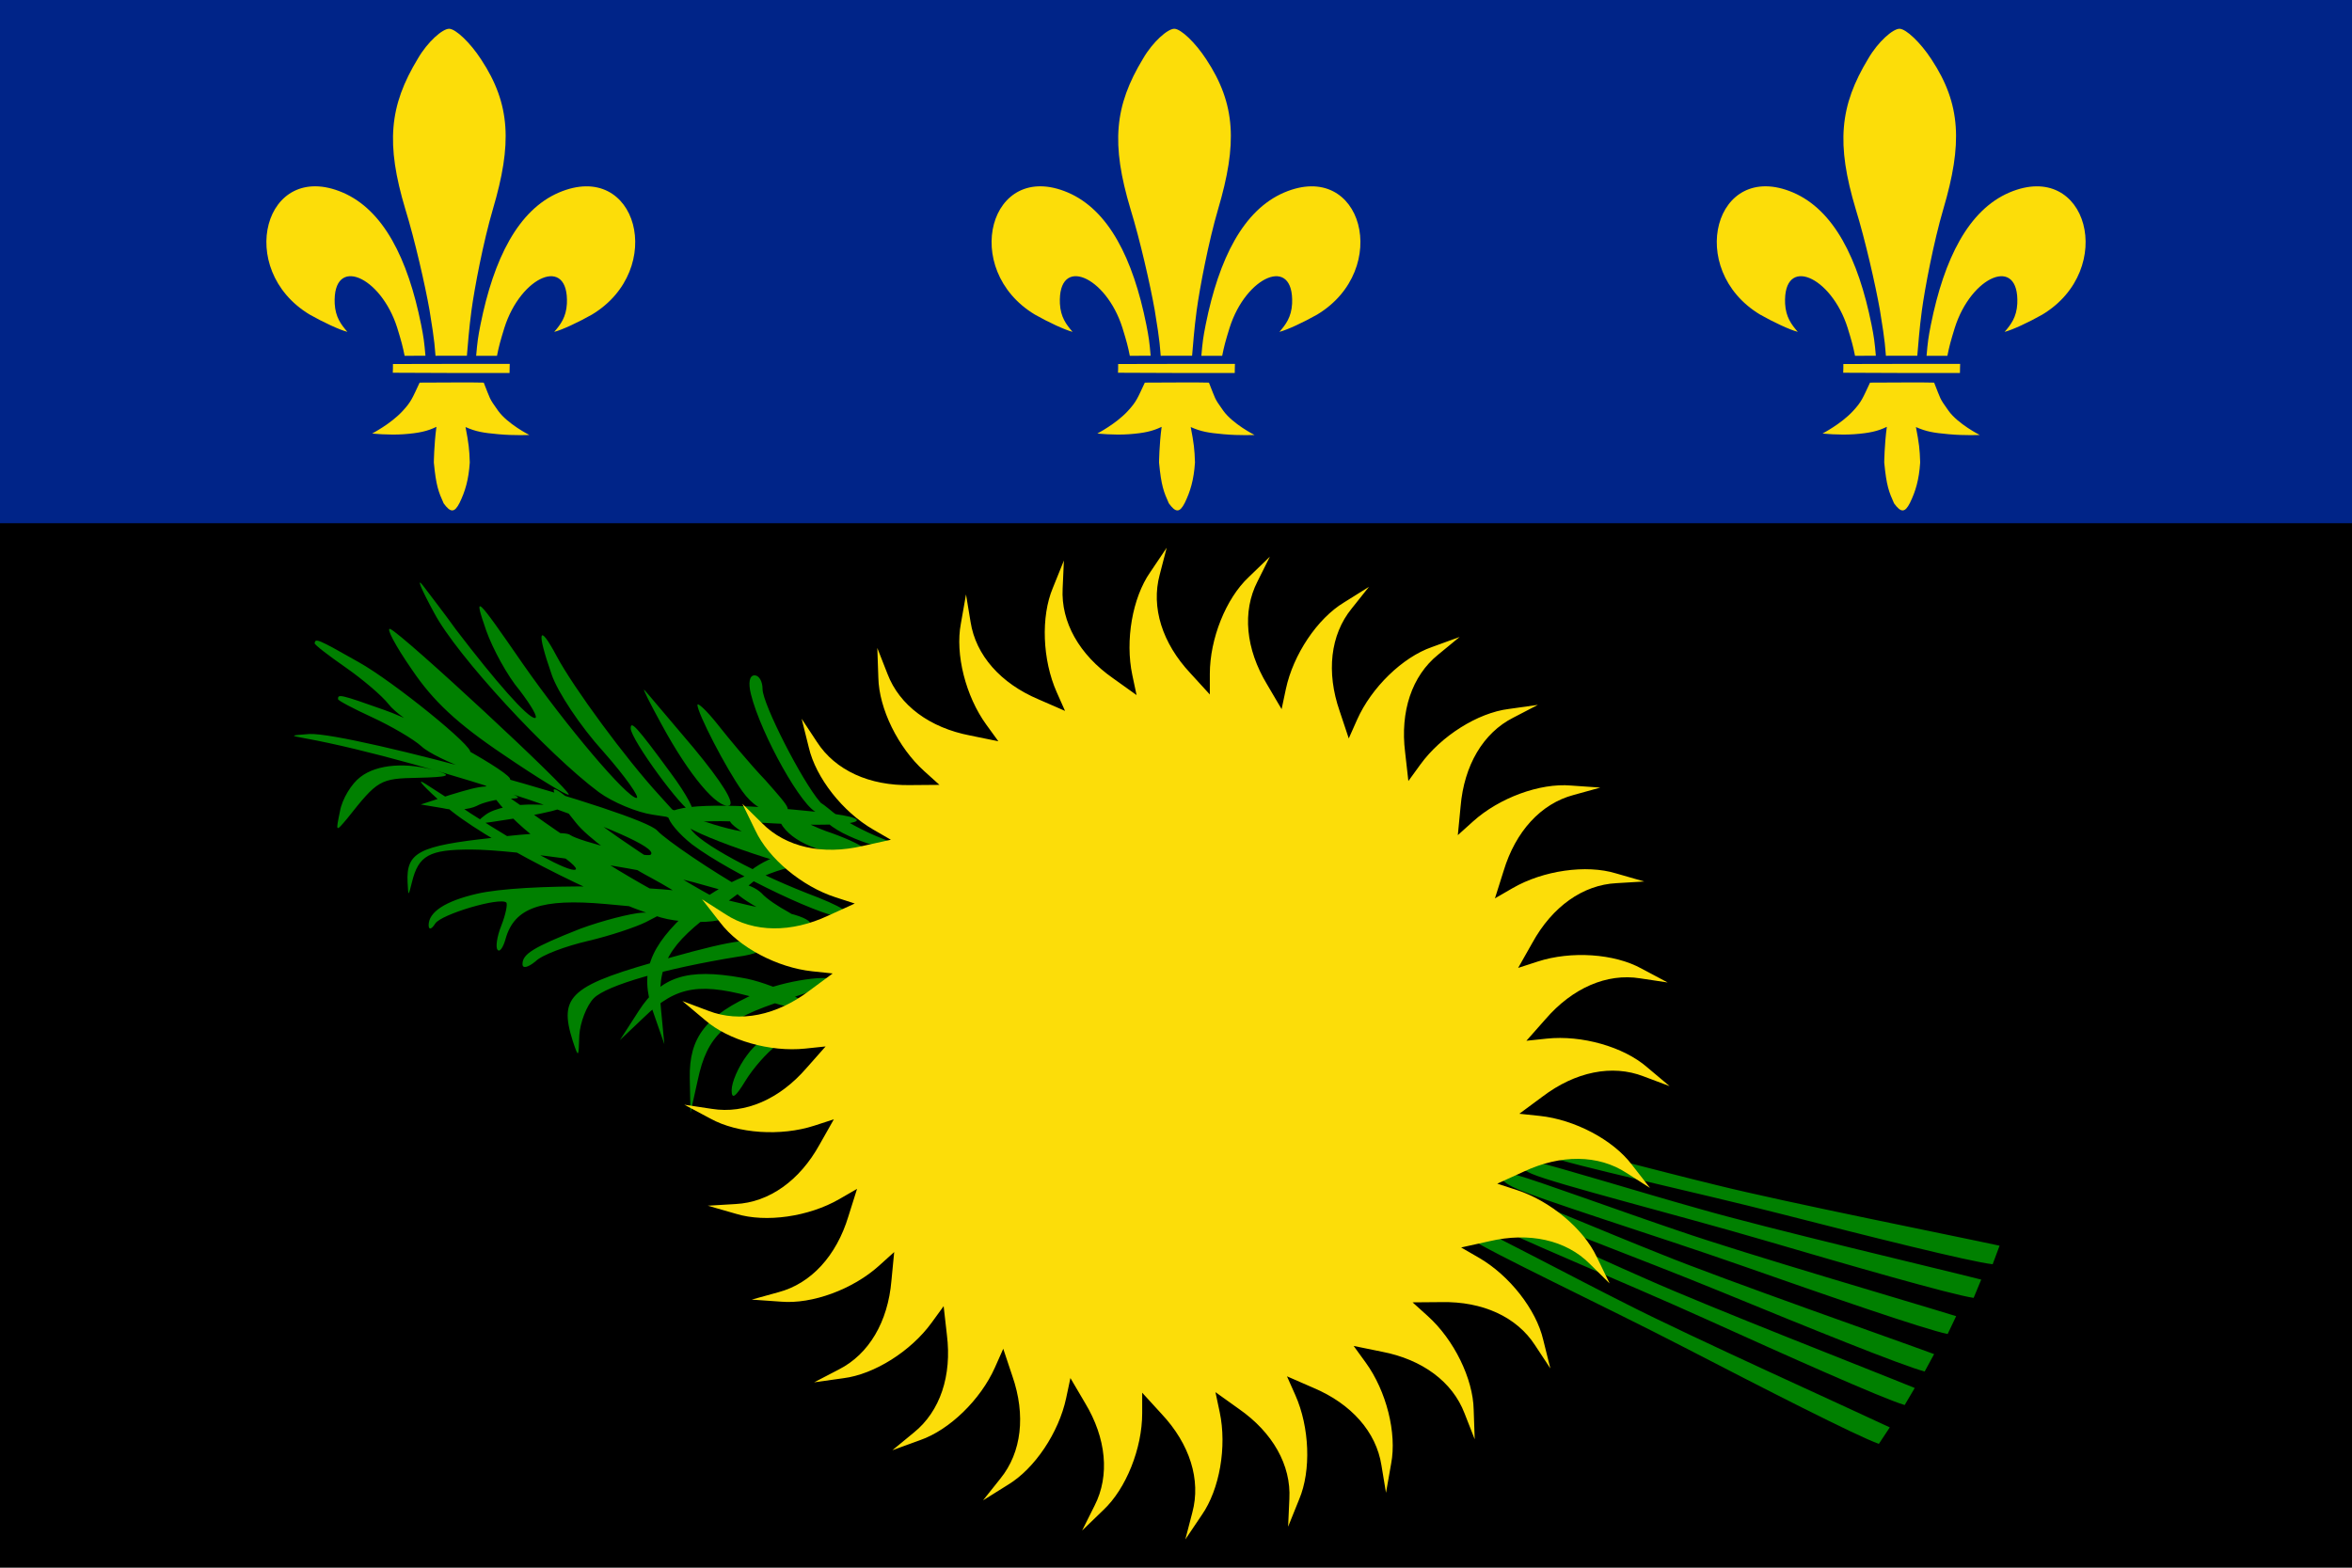
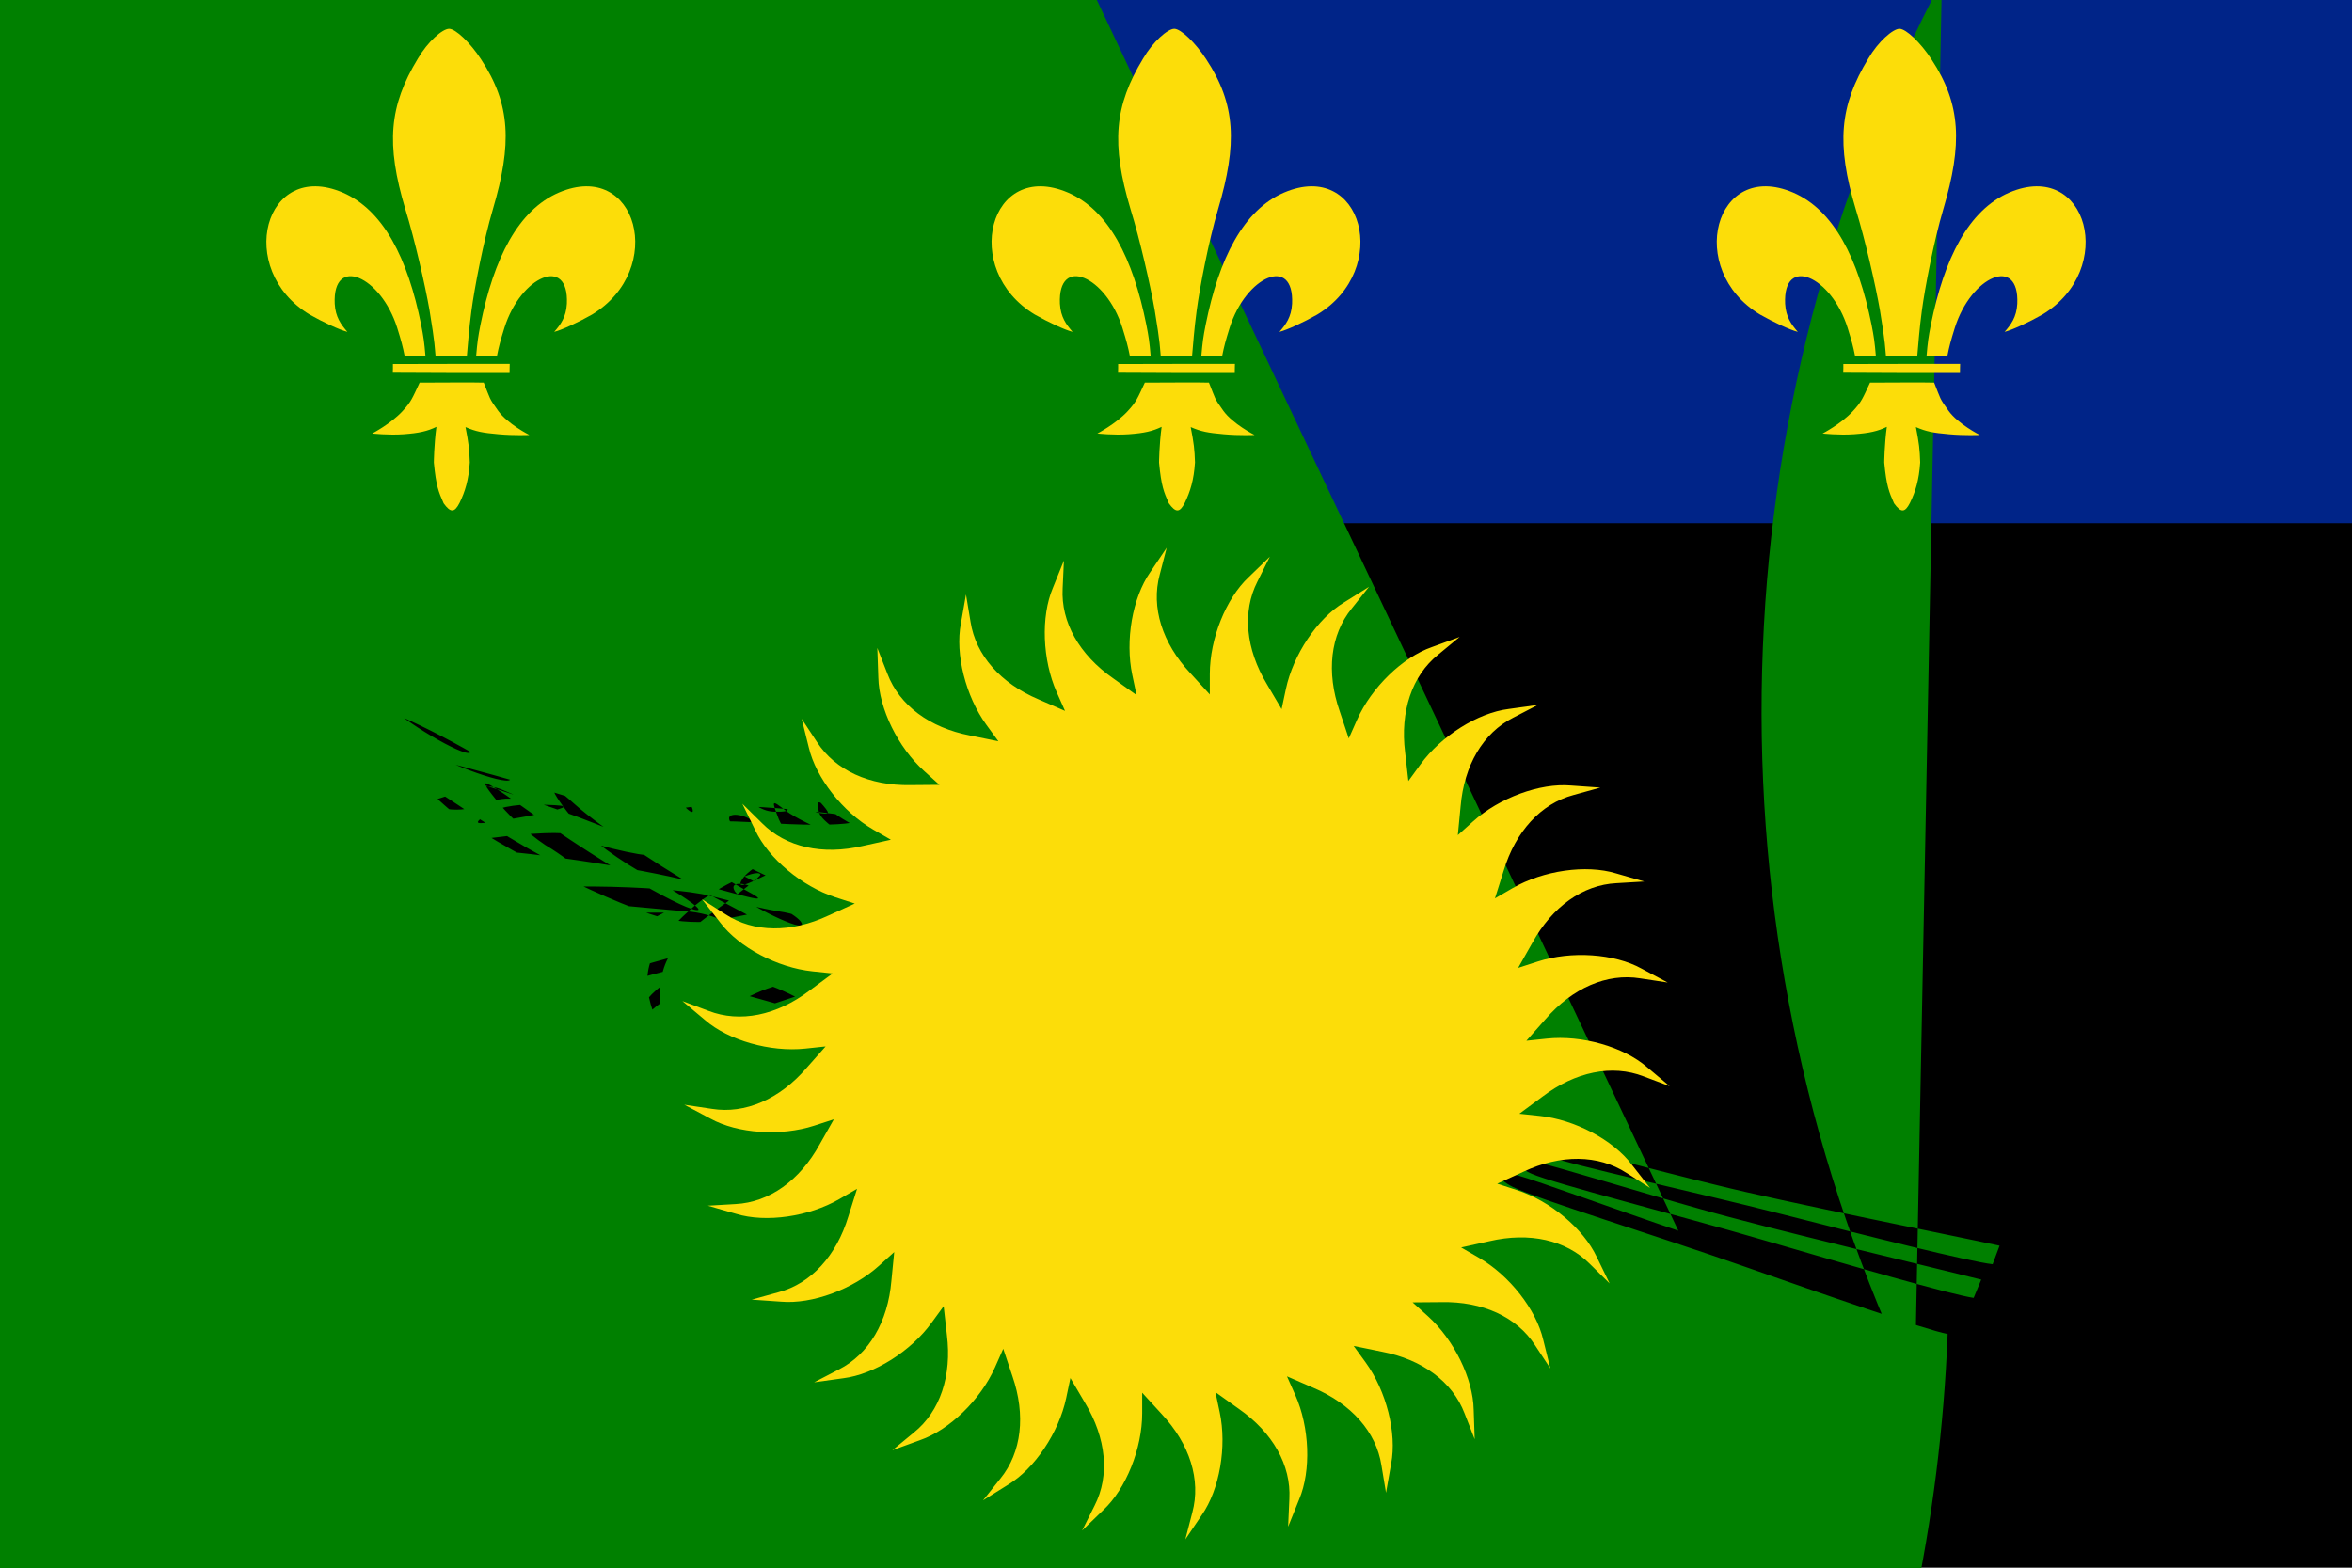
- <svg xmlns="http://www.w3.org/2000/svg" xmlns:xlink="http://www.w3.org/1999/xlink" width="450" height="300" viewBox="0 0 600 400">
-   <path d="M0 0h600v400H0z" />
-   <path fill="#002488" d="M0 0h600v133.5H0z" />
-   <g fill="green">
-     <path d="M166.714 205.254c.266-.258 4.433 1.126 9.376 3.049 4.943 1.922 11.329 3.738 14.076 3.917 4.842.216 21.987 8.383 21.821 10.347-.032 1.835-25.955-6.092-35.042-10.709-10.907-5.436-11.164-5.702-10.231-6.604z" />
-     <path d="M198.676 209.028c2.087 5.101 9.49 8.588 19.426 9.447 6.724.477 3.64-2.422-5.757-5.847-4.414-1.411-9.555-4.074-11.738-5.658-3.844-2.979-3.844-2.979-1.931 2.058zm-93.589-38.168c5.37 7.972 11.481 13.72 23.333 21.693 8.704 5.933 16.296 10.568 16.666 10.197.741-.927-42.592-41.16-45.555-42.273-1.11-.371 1.297 4.264 5.556 10.383zm111.489 42.45c4.021 1.877 9.154 3.356 11.743 3.443 3.06.103 2.248-.65-3.463-2.874-4.47-1.747-9.816-4.684-12.189-6.505-4.254-3.481-4.254-3.481-3.808-.419.254 1.751 3.461 4.471 7.717 6.355zm-25.01-36.173c2.593 10.383 13.333 29.48 17.037 30.221 3.333.556 3.333.371.556-2.781-4.63-5.377-14.629-25.03-14.629-28.738 0-2.039-.926-3.523-2.037-3.523-1.297 0-1.668 1.854-.927 4.821zM80.259 164.118c-.064.365 3.412 3.05 7.767 6.078 4.356 3.028 9.43 7.313 11.115 9.493 2.886 3.898 19.236 13.562 20.77 12.327 1.502-1.053-19.558-18.138-28.463-23.098-10.599-6.014-10.964-6.078-11.189-4.8zm5.966 14.264c0 .371 3.889 2.41 8.704 4.635s10.555 5.562 12.592 7.416c3.518 3.337 21.296 10.012 22.592 8.529 1.296-1.298-22.407-14.462-32.036-17.799-11.482-4.079-11.852-4.079-11.852-2.781zm82.59 6.542c7.037 12.978 14.259 21.507 17.222 20.58 1.481-.556-1.852-5.933-9.074-14.647-6.481-7.602-12.037-14.276-12.592-14.832-.555-.557 1.482 3.522 4.444 8.899zm9.101-5.059c0 2.039 7.222 16.13 11.481 22.063 2.407 3.337 5.185 5.191 8.333 5.191 4.63 0 4.63 0-2.407-7.972-4.074-4.264-9.444-10.754-12.222-14.276-2.778-3.523-5.185-5.748-5.185-5.006zm-17.026 5.986c0 2.781 13.537 21.322 15.634 21.322.953 0-1.335-4.45-5.338-9.827-8.961-12.236-10.296-13.534-10.296-11.495zm-12.788 51.092c-12.222 4.821-14.814 6.489-14.814 9.085 0 1.112 1.296.927 3.333-.742 1.667-1.669 7.778-3.894 13.333-5.191s12.222-3.523 14.814-4.821l4.63-2.41h-5.555c-2.963.185-10.186 2.039-15.741 4.079zm-34.704-31.496c9.131 8.313 39.671 24.018 55.145 28.639 4.193 1.234 10.996 1.517 14.84.708l7.167-1.428-7.073-3.736c-11.409-5.905-30.145-18.413-36.87-24.447-7.327-6.603-7.089-4.322.365 4.799 2.912 3.674 11.521 10.008 19.069 13.966 7.611 4.132 12.928 7.916 12.058 8.233-2.262.824-23.15-11.097-39.037-22.276-17.264-12.255-17.976-12.588-11.551-4.669 3.15 3.785 8.973 8.963 13.198 11.369 4.114 2.644 6.931 4.972 6.061 5.289-1.74.634-12.563-5.287-26.694-14.343-3.94-2.708-9.305-6.08-11.631-7.6-2.564-1.629-.269.888 4.953 5.496zm1.345-2.592l-7.407 2.41 5.555.927c2.963.742 6.852.371 8.704-.556 1.667-.927 5-1.669 7.407-1.854 4.074 0 4.074-.185.556-1.669-4.63-2.039-5.741-2.039-14.815.742zm9.127 5.032c-3.148 2.41-2.963 2.596 3.889 1.483 4.074-.556 10-1.669 12.963-2.41 4.815-1.298 4.444-1.483-3.889-1.669-5.556-.185-10.741.927-12.963 2.596zm-46.005-19.494c30.555 5.562 91.85 26.142 88.146 29.665-.926.927-18.148-3.337-20.555-5.006-.926-.927-10-.556-20 .742-18.703 2.039-21.851 3.708-21.481 11.31.185 3.708.185 3.708 1.111 0 1.667-6.86 4.444-8.343 15-8.343 11.481 0 42.962 4.635 56.851 8.343 18.518 5.191 19.074 5.191 12.963 1.854-7.963-4.45-20-12.608-22.222-15.018-4.074-4.635-77.961-25.03-88.702-24.659-5 .371-5.185.371-1.111 1.112zm14.048 9.88c-2.222 1.669-4.63 5.562-5.185 8.714-1.111 5.377-1.111 5.377 1.852 1.854 7.778-9.827 8.333-10.197 17.963-10.383 7.778-.185 8.889-.556 5.185-1.669-7.779-2.41-15.556-1.854-19.815 1.484zm94.389 11.441c1.481 2.596 15.926 9.827 17.037 8.714.556-.556-1.111-2.039-3.333-3.337-2.407-1.298-5.555-3.337-6.852-4.821-2.963-2.78-8.518-3.337-6.852-.556zm1.114 17.616c1.481 2.596 15.926 9.827 17.037 8.714.556-.556-1.111-2.039-3.333-3.337-2.407-1.298-5.555-3.337-6.852-4.821-2.963-2.781-8.518-3.338-6.852-.556zm9.97-8.526c-3.455 1.337-6.929 3.754-8.008 5.484-1.276 2.044-.196 2.064 4.26-.177 3.494-1.749 8.538-3.185 11.306-3.421 5.182-.256 5.182-.256 1.884-2.319-1.885-1.179-5.889-1.061-9.442.433zM176.06 232.11c-10.554 9.477-12.888 16.085-9.508 25.902l2.923 8.407-.814-8.508c-1.258-11.677 1.886-16.989 14.663-26.214 6.006-4.293 10.779-8.185 10.664-8.538-.628-1.94-12.561 3.891-17.928 8.951zm-65.338-75.792c5.741 10.939 29.073 36.154 42.036 45.795 3.518 2.596 9.815 5.191 13.703 5.748l7.222 1.112-5.37-5.933c-8.704-9.456-22.037-27.626-26.296-35.598-4.63-8.714-5.185-6.489-1.296 4.635 1.481 4.45 7.407 13.349 13.148 19.653 5.741 6.489 9.444 11.866 8.518 11.866-2.407 0-17.963-18.355-29.073-34.3-12.037-17.428-12.592-17.984-9.259-8.343 1.667 4.635 5.37 11.495 8.518 15.203 2.963 3.894 4.815 7.045 3.889 7.045-1.852 0-10-9.27-20.185-22.62-2.778-3.894-6.667-8.899-8.333-11.124-1.851-2.409-.555.743 2.778 6.861zm59.733 51.914c0 1.298 2.778 4.635 6.111 7.231 9.815 7.416 35.925 19.838 39.258 18.541 2.037-.742-1.111-2.781-10-6.118-15.555-6.118-29.814-14.276-29.814-17.057 0-1.483 6.111-1.669 21.296-.742 22.777 1.298 29.629-1.298 8.889-3.152-21.851-2.226-35.74-1.67-35.74 1.297zm-48.887 19.838c-7.963 1.854-12.222 4.635-12.222 7.972 0 1.298.741 1.112 1.667-.371 1.481-2.41 16.666-6.86 18.148-5.377.37.371-.185 3.152-1.296 5.933-1.111 2.781-1.481 5.562-.926 6.118.556.742 1.481-.742 2.037-2.781 2.222-7.972 9.074-10.383 25.555-8.899 8.333.742 17.592 1.669 20.555 1.854 3.148.185 7.407 1.298 9.629 2.596 4.815 2.596 23.518 2.781 21.851.185-.556-.927-4.074-2.225-7.963-2.781-3.704-.556-11.481-2.41-17.222-3.894-11.481-2.965-48.147-3.336-59.813-.555zm67.622 21.402c-13.957-2.492-20.594-.266-26.24 8.446l-4.817 7.482 6.195-5.88c8.416-8.182 14.532-8.972 29.66-4.57 7.076 2.095 13.078 3.465 13.285 3.157 1.14-1.692-10.796-7.516-18.083-8.635zm-18.072-5.166c-25.74 7.045-28.703 9.641-24.999 21.322 1.481 4.45 1.481 4.264 1.667-1.483.185-3.152 1.852-7.602 3.704-9.456 3.333-3.337 18.333-7.602 36.666-10.568 4.444-.556 7.407-1.854 6.852-2.781-1.483-2.411-7.409-1.669-23.89 2.966zm21.877 9.059c-12.963 5.748-17.222 11.31-17.037 21.692l.185 8.9 1.852-8.343c2.407-11.495 7.037-15.574 22.037-20.395 7.037-2.225 12.777-4.45 12.777-4.821 0-2.039-13.148-.185-19.814 2.967zm-2.461 15.918c-2.222 2.967-3.889 6.86-3.889 8.9 0 2.41.926 1.854 3.518-2.41 2.037-3.337 5.555-7.231 7.778-8.9 4.259-2.967 4.259-2.967.37-2.967-2.221 0-5.555 2.225-7.777 5.377zM488.45 354.148a400.974 400.974 0 00-2.563 4.351c-5.794-1.723-30.087-12.596-50.884-22.007-20.96-9.485-50.759-21.633-56.351-25.055-4.286-2.63-3.898-4.856 1.343-2.902 5.242 1.954 25.447 11.435 39.748 17.704 16.571 7.399 58.18 23.591 68.707 27.909zm-106.272-47.493c5.708 3.224 35.913 14.323 57.19 23.07 21.112 8.679 45.77 18.697 51.62 20.216a413.523 413.523 0 012.41-4.438c-10.671-3.948-52.819-18.676-69.638-25.491-14.511-5.765-35.035-14.535-40.341-16.304s-5.617.469-1.241 2.947zm-6.015 6.313c-5.132-2.226-5.636-.023-1.493 2.828 5.406 3.71 34.529 17.403 54.964 27.973 20.276 10.488 43.968 22.619 49.664 24.643.623-.959 1.525-2.323 2.787-4.211-10.287-4.864-50.992-23.214-67.154-31.471-13.953-7.009-33.635-17.536-38.768-19.762zm61.431-10.664c-15.171-3.687-36.714-9.511-42.215-10.524-5.501-1.013-5.497 1.247-.82 3.092 6.101 2.397 37.554 9.18 59.841 14.877 22.113 5.653 47.924 12.137 53.928 12.826.392-1.075.964-2.607 1.77-4.731-11.116-2.423-54.9-11.136-72.504-15.54zm-9.448 11.714c-14.793-4.996-35.747-12.679-41.138-14.168-5.392-1.489-5.585.763-1.086 3.008 5.869 2.921 36.612 12.422 58.318 20.042 21.537 7.561 46.685 16.273 52.606 17.483a413.474 413.474 0 012.175-4.559c-10.862-3.382-53.722-15.882-70.875-21.806zm5.349-5.589c-15.033-4.214-36.36-10.789-41.822-11.993-5.462-1.204-5.537 1.054-.927 3.061 6.013 2.609 37.211 10.486 59.286 16.959 21.903 6.422 47.471 13.804 53.448 14.703.429-1.06 1.054-2.572 1.934-4.666-11.026-2.81-54.481-13.047-71.919-18.064z" />
-   </g>
-   <g fill="#FCDD09">
-     <path d="M310.063 355.21l5.998 4.289c8.598 5.997 13.327 14.332 12.858 22.934l-.318 7.104 2.822-6.989c3.088-7.314 2.662-18.39-.984-26.593l-2.128-4.783 6.757 2.945c9.655 4.077 16.012 11.244 17.34 19.758l1.164 7.015 1.309-7.427c1.501-7.798-1.213-18.54-6.486-25.804l-3.075-4.238 7.221 1.474c10.29 1.978 17.996 7.666 21.064 15.718l2.596 6.62-.263-7.538c-.151-7.94-5.038-17.883-11.702-23.891l-3.887-3.505 7.37-.06c10.476-.207 19.196 3.752 23.868 10.991l3.912 5.932-1.821-7.317c-1.796-7.732-8.64-16.441-16.407-20.931l-4.531-2.62 7.197-1.591c10.204-2.386 19.555-.326 25.628 5.78l5.059 4.989-3.301-6.778c-3.362-7.19-11.866-14.286-20.395-17.061l-4.976-1.616 6.709-3.056c9.485-4.457 19.059-4.389 26.268.318l5.986 3.829-4.636-5.944c-4.783-6.335-14.574-11.502-23.493-12.44l-5.201-.546 5.928-4.387c8.352-6.332 17.731-8.263 25.76-5.156l6.65 2.497-5.769-4.847c-5.994-5.199-16.644-8.218-25.563-7.278l-5.201.546 4.886-5.524c6.855-7.933 15.629-11.771 24.127-10.403l7.023 1.057-6.65-3.539c-6.942-3.838-17.986-4.574-26.515-1.799l-4.976 1.617 3.632-6.419c5.058-9.187 12.843-14.768 21.439-15.202l7.09-.426-7.24-2.078c-7.588-2.309-18.543-.728-26.31 3.759l-4.531 2.619 2.221-7.036c3.04-10.039 9.495-17.117 17.814-19.33l6.847-1.893-7.513-.525c-7.902-.68-18.289 3.144-24.954 9.152l-3.887 3.505.711-7.344c.888-10.455 5.733-18.721 13.411-22.619l6.304-3.275-7.458 1.049c-7.871.98-17.236 6.884-22.507 14.148l-3.075 4.238-.829-7.332c-1.302-10.408 1.719-19.507 8.42-24.914l5.485-4.517-7.078 2.578c-7.495 2.597-15.428 10.322-19.077 18.525l-2.128 4.787-2.334-7c-3.436-9.91-2.368-19.438 3.063-26.122l4.428-5.559-6.388 3.994c-6.792 4.1-12.949 13.308-14.814 22.091l-1.087 5.125-3.737-6.359c-5.418-8.982-6.353-18.52-2.429-26.191l3.176-6.359-5.418 5.236c-5.792 5.426-9.903 15.716-9.903 24.694v5.237l-4.976-5.443c-7.163-7.653-10.058-16.793-7.813-25.112l1.784-6.883-4.212 6.253c-4.539 6.51-6.423 17.43-4.558 26.215l1.086 5.122-5.996-4.289c-8.598-5.997-13.326-14.332-12.858-22.937l.316-7.104-2.822 6.993c-3.086 7.314-2.661 18.387.984 26.589l2.128 4.787-6.757-2.946c-9.655-4.076-16.012-11.244-17.34-19.757l-1.164-7.015-1.308 7.425c-1.501 7.796 1.212 18.541 6.486 25.805l3.074 4.236-7.22-1.476c-10.29-1.977-17.996-7.664-21.064-15.717l-2.596-6.619.263 7.537c.151 7.94 5.038 17.883 11.702 23.89l3.887 3.505-7.37.06c-10.476.208-19.196-3.752-23.868-10.988l-3.913-5.935 1.822 7.316c1.796 7.735 8.64 16.445 16.407 20.934l4.53 2.619-7.196 1.591c-10.204 2.384-19.555.327-25.628-5.779l-5.06-4.99 3.301 6.778c3.363 7.192 11.867 14.284 20.396 17.058l4.976 1.619-6.709 3.055c-9.486 4.458-19.06 4.389-26.269-.319l-5.986-3.828 4.636 5.942c4.783 6.335 14.574 11.502 23.493 12.441l5.202.548-5.928 4.384c-8.353 6.335-17.732 8.261-25.761 5.156l-6.65-2.496 5.769 4.846c5.994 5.202 16.644 8.218 25.563 7.279l5.202-.546-4.887 5.522c-6.855 7.935-15.629 11.771-24.127 10.406l-7.023-1.059 6.65 3.541c6.944 3.84 17.987 4.574 26.516 1.799l4.976-1.618-3.633 6.421c-5.058 9.186-12.843 14.768-21.439 15.199l-7.089.424 7.24 2.08c7.588 2.309 18.543.728 26.31-3.76l4.531-2.62-2.22 7.036c-3.04 10.041-9.495 17.12-17.814 19.332l-6.847 1.893 7.513.526c7.902.678 18.29-3.147 24.954-9.156l3.887-3.505-.711 7.347c-.888 10.451-5.733 18.72-13.411 22.615l-6.304 3.277 7.458-1.048c7.871-.98 17.236-6.888 22.507-14.152l3.075-4.236.83 7.333c1.302 10.408-1.72 19.503-8.421 24.913l-5.486 4.517 7.078-2.578c7.495-2.596 15.43-10.324 19.078-18.526l2.127-4.784 2.334 6.996c3.436 9.913 2.368 19.438-3.063 26.124l-4.428 5.561 6.388-3.996c6.792-4.099 12.949-13.309 14.814-22.092l1.087-5.122 3.737 6.36c5.418 8.979 6.353 18.52 2.429 26.19l-3.176 6.36 5.418-5.239c5.792-5.423 9.903-15.713 9.903-24.692v-5.238l4.976 5.444c7.163 7.655 10.058 16.793 7.815 25.112l-1.787 6.883 4.212-6.253c4.539-6.512 6.423-17.43 4.559-26.214l-1.087-5.122" />
-     <path id="a" d="M291.602 14.945c-7.326 12.081-8.2 21.744-3.2 38.431 2.407 7.787 5.052 19.416 6.163 25.719 1.481 8.899 1.326 9.746 1.534 11.681 1.852 0 6.06.007 8.006-.005.28-3.081.506-6.637 1.163-11.528.766-5.702 3.038-17.627 5.481-25.911 4.883-16.552 4.556-26.708-3.037-38.203-2.778-4.264-6.481-7.787-8.148-7.787-1.665.001-5.436 3.257-7.962 7.603zm35.977 34.182c-10.37 4.45-16.607 16.768-20.014 33.744-.629 3.188-.783 4.313-1.098 7.906 2.245.009 3.127.024 5.315.011.479-2.417.824-3.693 1.88-7.123 4.185-13.268 16.511-18.593 15.955-6.17-.185 3.43-1.631 5.345-3.24 7.184 1.989-.497 6.215-2.471 9.64-4.418 19.073-11.496 11.562-39.663-8.438-31.134zm-42.375 45.979c8.369.037 22.834.104 29.781.067.008-1.787.034-.875.051-2.319-5.115-.043-24.7.028-29.793.028.013.934-.011 1.386-.039 2.224zm2.462 9.812c-3.017 3.256-7.73 5.69-7.73 5.69s4.169.469 8.057.185c3.888-.284 6.045-.77 8.343-1.887-.624 4.639-.66 9.118-.66 9.118.566 5.97 1.205 7.497 2.498 10.403 1.754 2.424 2.774 2.437 4.064-.122 1.394-2.865 2.311-5.813 2.603-10.308-.101-3.369-.289-4.913-1.086-9.032 2.69 1.166 4.389 1.468 8.403 1.829 4.107.37 7.882.189 7.882.189s-5.548-2.787-7.989-6.206c-2.41-3.375-1.896-2.801-3.649-7.148-2.13-.101-12.927-.002-16.353-.002-1.877 3.963-2.066 4.79-4.383 7.291zM272.421 49.12c10.37 4.45 16.607 16.768 20.014 33.744.629 3.188.783 4.313 1.098 7.906-2.245.009-3.127.024-5.315.011-.479-2.417-.824-3.693-1.88-7.123-4.185-13.268-16.511-18.593-15.955-6.17.185 3.43 1.631 5.345 3.24 7.184-1.989-.497-6.215-2.471-9.64-4.418-19.073-11.495-11.562-39.662 8.438-31.134z" />
-     <use xlink:href="#a" x="-185" />
-     <use xlink:href="#a" x="185" />
+ <svg xmlns="http://www.w3.org/2000/svg" width="px" height="px" viewBox="0 0 225 150" version="1.1">
+   <g id="surface1">
+     <rect x="0" y="0" width="225" height="150" style="fill:rgb(0%,0%,0%);fill-opacity:1;stroke:none;" />
+     <path style=" stroke:none;fill-rule:nonzero;fill:rgb(0%,14.118%,53.333%);fill-opacity:1;" d="M 0 0 L 225 0 L 225 50.062 L 0 50.062 Z M 0 0 " />
+     <path style=" stroke:none;fill-rule:nonzero;fill:rgb(0%,50.196%,0%);fill-opacity:1;" d="M 62.52 76.969 C 62.617 76.875 64.18 77.391 66.035 78.113 C 67.887 78.836 70.281 79.516 71.312 79.582 C 73.129 79.664 79.559 82.727 79.496 83.461 C 79.484 84.152 69.762 81.18 66.355 79.445 C 62.266 77.41 62.168 77.309 62.52 76.969 Z M 62.52 76.969 " />
+     <path style=" stroke:none;fill-rule:nonzero;fill:rgb(0%,50.196%,0%);fill-opacity:1;" d="M 74.504 78.387 C 75.285 80.297 78.062 81.605 81.789 81.93 C 84.309 82.105 83.152 81.02 79.629 79.734 C 77.973 79.207 76.047 78.207 75.227 77.613 C 73.785 76.496 73.785 76.496 74.504 78.387 Z M 39.406 64.074 C 41.422 67.062 43.715 69.219 48.156 72.207 C 51.422 74.434 54.27 76.172 54.406 76.031 C 54.684 75.684 38.434 60.598 37.324 60.18 C 36.906 60.039 37.809 61.777 39.406 64.074 Z M 81.215 79.992 C 82.723 80.695 84.648 81.25 85.621 81.281 C 86.766 81.32 86.461 81.039 84.32 80.203 C 82.645 79.551 80.641 78.449 79.75 77.766 C 78.156 76.461 78.156 76.461 78.32 77.609 C 78.418 78.266 79.621 79.285 81.215 79.992 Z M 71.836 66.426 C 72.809 70.32 76.836 77.48 78.227 77.758 C 79.477 77.969 79.477 77.898 78.434 76.715 C 76.699 74.699 72.949 67.332 72.949 65.941 C 72.949 65.176 72.602 64.617 72.184 64.617 C 71.699 64.617 71.559 65.312 71.836 66.426 Z M 30.098 61.543 C 30.074 61.68 31.375 62.688 33.008 63.824 C 34.645 64.961 36.547 66.566 37.18 67.383 C 38.262 68.844 44.391 72.469 44.965 72.008 C 45.531 71.609 37.633 65.203 34.293 63.344 C 30.32 61.09 30.18 61.066 30.098 61.543 Z M 32.336 66.895 C 32.336 67.031 33.793 67.797 35.598 68.633 C 37.402 69.465 39.555 70.719 40.32 71.414 C 41.641 72.664 48.305 75.168 48.793 74.609 C 49.277 74.125 40.391 69.188 36.777 67.938 C 32.473 66.406 32.336 66.406 32.336 66.895 Z M 63.305 69.348 C 65.945 74.215 68.652 77.41 69.766 77.062 C 70.32 76.855 69.07 74.84 66.359 71.57 C 63.93 68.719 61.848 66.219 61.641 66.008 C 61.43 65.801 62.195 67.332 63.305 69.348 Z M 66.719 67.449 C 66.719 68.215 69.426 73.5 71.023 75.723 C 71.926 76.973 72.969 77.668 74.148 77.668 C 75.887 77.668 75.887 77.668 73.246 74.68 C 71.719 73.082 69.703 70.648 68.664 69.328 C 67.621 68.004 66.719 67.172 66.719 67.449 Z M 60.332 69.695 C 60.332 70.738 65.41 77.691 66.195 77.691 C 66.555 77.691 65.695 76.02 64.195 74.004 C 60.836 69.418 60.332 68.93 60.332 69.695 Z M 55.539 88.855 C 50.953 90.66 49.984 91.285 49.984 92.262 C 49.984 92.676 50.469 92.609 51.234 91.98 C 51.859 91.355 54.148 90.523 56.234 90.035 C 58.316 89.551 60.816 88.715 61.789 88.227 L 63.523 87.324 L 61.441 87.324 C 60.328 87.395 57.621 88.09 55.539 88.855 Z M 42.523 77.043 C 45.949 80.16 57.402 86.051 63.203 87.781 C 64.777 88.246 67.328 88.352 68.77 88.047 L 71.457 87.512 L 68.805 86.109 C 64.527 83.898 57.5 79.207 54.977 76.945 C 52.23 74.469 52.32 75.324 55.113 78.742 C 56.207 80.121 59.434 82.496 62.266 83.98 C 65.121 85.531 67.113 86.949 66.789 87.066 C 65.938 87.375 58.105 82.906 52.148 78.715 C 45.676 74.117 45.406 73.992 47.816 76.965 C 48.996 78.383 51.18 80.324 52.766 81.227 C 54.309 82.219 55.363 83.09 55.039 83.211 C 54.387 83.449 50.328 81.227 45.027 77.832 C 43.551 76.816 41.539 75.551 40.668 74.98 C 39.707 74.371 40.566 75.316 42.523 77.043 Z M 43.027 76.07 L 40.25 76.973 L 42.336 77.32 C 43.445 77.602 44.902 77.461 45.598 77.113 C 46.223 76.766 47.473 76.488 48.375 76.418 C 49.902 76.418 49.902 76.348 48.586 75.793 C 46.848 75.027 46.43 75.027 43.027 76.07 Z M 46.453 77.957 C 45.27 78.863 45.34 78.93 47.91 78.516 C 49.438 78.305 51.66 77.887 52.77 77.609 C 54.578 77.125 54.438 77.055 51.312 76.984 C 49.23 76.914 47.285 77.332 46.453 77.957 Z M 29.199 70.648 C 40.656 72.734 63.645 80.449 62.254 81.773 C 61.906 82.121 55.449 80.52 54.547 79.895 C 54.199 79.547 50.797 79.688 47.047 80.172 C 40.031 80.938 38.852 81.562 38.992 84.414 C 39.059 85.805 39.059 85.805 39.406 84.414 C 40.031 81.84 41.074 81.285 45.031 81.285 C 49.336 81.285 61.145 83.023 66.352 84.414 C 73.297 86.359 73.504 86.359 71.211 85.109 C 68.227 83.441 63.711 80.383 62.879 79.477 C 61.352 77.738 33.645 70.09 29.617 70.23 C 27.742 70.371 27.672 70.371 29.199 70.648 Z M 34.469 74.352 C 33.633 74.977 32.73 76.438 32.523 77.621 C 32.105 79.637 32.105 79.637 33.219 78.316 C 36.133 74.629 36.344 74.492 39.953 74.422 C 42.871 74.352 43.285 74.215 41.898 73.797 C 38.98 72.891 36.066 73.102 34.469 74.352 Z M 69.863 78.645 C 70.418 79.617 75.836 82.328 76.254 81.91 C 76.461 81.703 75.836 81.145 75.004 80.66 C 74.102 80.172 72.918 79.406 72.434 78.852 C 71.32 77.809 69.238 77.602 69.863 78.645 Z M 70.281 85.25 C 70.836 86.223 76.254 88.934 76.668 88.516 C 76.879 88.309 76.254 87.75 75.422 87.266 C 74.516 86.777 73.336 86.016 72.852 85.457 C 71.738 84.414 69.656 84.207 70.281 85.25 Z M 74.02 82.051 C 72.723 82.555 71.422 83.461 71.016 84.109 C 70.539 84.875 70.941 84.883 72.613 84.043 C 73.926 83.387 75.816 82.848 76.855 82.758 C 78.797 82.664 78.797 82.664 77.559 81.891 C 76.855 81.445 75.352 81.492 74.02 82.051 Z M 66.023 87.043 C 62.066 90.594 61.191 93.074 62.457 96.754 L 63.555 99.906 L 63.246 96.715 C 62.777 92.336 63.957 90.348 68.746 86.887 C 71 85.277 72.789 83.816 72.746 83.684 C 72.512 82.957 68.035 85.145 66.023 87.043 Z M 41.52 58.621 C 43.672 62.723 52.422 72.176 57.285 75.793 C 58.602 76.766 60.965 77.738 62.422 77.949 L 65.133 78.363 L 63.117 76.141 C 59.852 72.594 54.852 65.781 53.258 62.789 C 51.52 59.523 51.312 60.355 52.77 64.527 C 53.324 66.199 55.547 69.535 57.699 71.898 C 59.855 74.332 61.242 76.348 60.895 76.348 C 59.992 76.348 54.16 69.465 49.992 63.484 C 45.48 56.949 45.27 56.742 46.52 60.355 C 47.145 62.094 48.535 64.668 49.715 66.059 C 50.824 67.52 51.52 68.699 51.172 68.699 C 50.48 68.699 47.422 65.223 43.605 60.219 C 42.562 58.758 41.105 56.879 40.48 56.047 C 39.785 55.145 40.27 56.324 41.52 58.621 Z M 63.922 78.086 C 63.922 78.574 64.961 79.824 66.211 80.797 C 69.895 83.578 79.684 88.238 80.934 87.75 C 81.699 87.473 80.516 86.707 77.184 85.457 C 71.352 83.164 66.004 80.105 66.004 79.062 C 66.004 78.504 68.297 78.434 73.988 78.781 C 82.531 79.27 85.102 78.297 77.324 77.602 C 69.129 76.766 63.922 76.973 63.922 78.086 Z M 45.59 85.527 C 42.602 86.223 41.004 87.266 41.004 88.516 C 41.004 89.004 41.281 88.934 41.629 88.375 C 42.184 87.473 47.879 85.805 48.434 86.359 C 48.574 86.5 48.367 87.543 47.949 88.586 C 47.531 89.629 47.395 90.672 47.602 90.879 C 47.812 91.156 48.156 90.602 48.367 89.836 C 49.199 86.848 51.77 85.941 57.949 86.5 C 61.074 86.777 64.547 87.125 65.656 87.195 C 66.836 87.266 68.434 87.68 69.27 88.168 C 71.074 89.141 78.086 89.211 77.461 88.238 C 77.254 87.891 75.934 87.402 74.477 87.195 C 73.086 86.984 70.172 86.289 68.02 85.734 C 63.711 84.621 49.961 84.484 45.59 85.527 Z M 70.945 93.551 C 65.711 92.617 63.223 93.453 61.105 96.719 L 59.301 99.523 L 61.621 97.32 C 64.777 94.25 67.074 93.957 72.746 95.605 C 75.398 96.391 77.648 96.906 77.727 96.789 C 78.156 96.156 73.68 93.973 70.945 93.551 Z M 64.168 91.613 C 54.516 94.258 53.406 95.23 54.793 99.609 C 55.352 101.277 55.352 101.211 55.418 99.055 C 55.488 97.871 56.113 96.203 56.809 95.508 C 58.059 94.258 63.684 92.656 70.559 91.547 C 72.227 91.336 73.336 90.852 73.129 90.504 C 72.57 89.598 70.352 89.875 64.168 91.613 Z M 72.375 95.012 C 67.512 97.168 65.914 99.254 65.984 103.145 L 66.055 106.484 L 66.75 103.355 C 67.652 99.043 69.387 97.516 75.012 95.707 C 77.652 94.871 79.805 94.039 79.805 93.898 C 79.805 93.133 74.871 93.828 72.375 95.012 Z M 71.449 100.98 C 70.617 102.094 69.992 103.555 69.992 104.32 C 69.992 105.223 70.34 105.016 71.312 103.414 C 72.074 102.164 73.395 100.703 74.227 100.078 C 75.824 98.965 75.824 98.965 74.367 98.965 C 73.535 98.965 72.285 99.801 71.449 100.98 Z M 183.168 132.805 C 163.074 90.684 163.676 41.617 184.801 0 C 182.629 -0.645 173.52 -4.723 165.719 -8.254 C 157.859 -11.809 146.684 -16.363 144.586 -17.648 C 142.98 -18.633 143.125 -19.469 145.09 -18.738 C 147.055 -18.004 154.633 -14.449 159.996 -12.098 C 166.211 -9.324 181.812 -3.25 185.762 -1.633 Z M 143.316 114.996 C 145.457 116.203 156.785 120.367 164.762 123.648 C 172.68 126.902 181.926 130.66 184.121 131.227 C 177.641 202.562 123.148 260.176 52.289 270.617 C -18.574 281.055 -87.367 241.605 -114.145 175.172 C -140.918 108.738 -118.711 32.609 -60.418 -9.008 C -2.121 -50.625 77.094 -46.902 131.227 0 C 127.227 -1.48 111.422 -7.004 105.113 -9.559 C 99.672 -11.723 91.977 -15.008 89.984 -15.672 C 87.996 -16.336 87.879 -15.496 89.52 -14.566 Z M 141.062 117.363 C 139.137 116.527 138.949 117.355 140.5 118.422 C 142.527 119.816 153.449 124.949 161.113 128.914 C 168.715 132.848 177.602 137.395 179.738 138.156 C 179.969 137.793 180.309 137.285 180.781 136.574 C 176.926 134.75 161.66 127.871 155.598 124.773 C 150.367 122.145 142.984 118.199 141.062 117.363 Z M 164.098 113.363 C 158.41 111.98 150.328 109.797 148.266 109.418 C 146.203 109.039 146.207 109.887 147.961 110.578 C 150.246 111.477 162.043 114.02 170.398 116.156 C 178.691 118.277 188.371 120.707 190.621 120.965 C 190.77 120.562 190.984 119.988 191.285 119.191 C 187.117 118.281 170.699 115.016 164.098 113.363 Z M 160.555 117.758 C 155.008 115.883 147.148 113.004 145.129 112.445 C 143.105 111.887 143.035 112.73 144.723 113.57 C 146.922 114.668 158.449 118.23 166.59 121.086 C 174.668 123.922 184.098 127.191 186.316 127.645 C 183.5 199.309 131.898 259.691 61.547 273.645 C -8.805 287.598 -79.543 251.48 -109.496 186.312 C -139.453 121.145 -120.805 43.941 -64.406 -0.371 C -8.008 -44.68 71.418 -44.527 127.645 0 C 123.57 -1.27 107.496 -5.957 101.066 -8.176 Z M 162.562 115.66 C 156.922 114.082 148.926 111.613 146.879 111.164 C 144.828 110.711 144.801 111.559 146.531 112.312 C 148.785 113.289 160.484 116.242 168.762 118.672 C 176.977 121.078 186.562 123.848 188.805 124.184 C 188.965 123.789 189.199 123.219 189.531 122.434 C 185.395 121.383 169.102 117.543 162.562 115.66 Z M 162.562 115.66 " />
+     <path style=" stroke:none;fill-rule:nonzero;fill:rgb(98.824%,86.667%,3.529%);fill-opacity:1;" d="M 116.273 133.203 L 118.523 134.812 C 121.746 137.062 123.52 140.188 123.344 143.414 L 123.227 146.078 L 124.285 143.457 C 125.441 140.711 125.281 136.559 123.914 133.484 L 123.117 131.691 L 125.652 132.793 C 129.27 134.324 131.656 137.012 132.152 140.203 L 132.59 142.832 L 133.082 140.047 C 133.645 137.125 132.625 133.098 130.648 130.371 L 129.496 128.781 L 132.203 129.336 C 136.062 130.078 138.953 132.211 140.102 135.23 L 141.074 137.711 L 140.977 134.887 C 140.922 131.906 139.086 128.18 136.59 125.926 L 135.133 124.613 L 137.895 124.59 C 141.824 124.512 145.094 125.996 146.844 128.711 L 148.312 130.938 L 147.629 128.191 C 146.957 125.293 144.391 122.027 141.477 120.344 L 139.777 119.359 L 142.477 118.762 C 146.305 117.867 149.809 118.641 152.086 120.93 L 153.984 122.801 L 152.746 120.262 C 151.484 117.562 148.297 114.902 145.098 113.863 L 143.23 113.258 L 145.746 112.109 C 149.305 110.438 152.895 110.465 155.598 112.23 L 157.844 113.664 L 156.105 111.438 C 154.312 109.062 150.641 107.125 147.293 106.773 L 145.344 106.566 L 147.566 104.922 C 150.699 102.547 154.215 101.824 157.227 102.988 L 159.723 103.926 L 157.559 102.105 C 155.309 100.156 151.316 99.023 147.973 99.379 L 146.02 99.582 L 147.852 97.512 C 150.426 94.535 153.715 93.098 156.902 93.609 L 159.535 94.008 L 157.039 92.68 C 154.438 91.238 150.297 90.965 147.098 92.004 L 145.23 92.609 L 146.594 90.203 C 148.492 86.758 151.41 84.664 154.633 84.504 L 157.293 84.344 L 154.578 83.562 C 151.73 82.699 147.625 83.289 144.711 84.973 L 143.012 85.957 L 143.844 83.316 C 144.984 79.551 147.406 76.898 150.523 76.07 L 153.094 75.359 L 150.273 75.16 C 147.312 74.906 143.418 76.34 140.918 78.594 L 139.461 79.906 L 139.727 77.152 C 140.059 73.234 141.875 70.133 144.754 68.672 L 147.121 67.445 L 144.324 67.836 C 141.371 68.203 137.859 70.418 135.883 73.145 L 134.73 74.73 L 134.418 71.98 C 133.93 68.078 135.062 64.668 137.578 62.641 L 139.633 60.945 L 136.98 61.914 C 134.168 62.887 131.195 65.785 129.824 68.859 L 129.027 70.656 L 128.152 68.031 C 126.863 64.312 127.266 60.742 129.301 58.234 L 130.961 56.148 L 128.566 57.648 C 126.02 59.184 123.711 62.637 123.012 65.93 L 122.602 67.852 L 121.199 65.469 C 119.168 62.102 118.82 58.523 120.289 55.648 L 121.48 53.262 L 119.449 55.227 C 117.277 57.262 115.734 61.117 115.734 64.484 L 115.734 66.449 L 113.871 64.41 C 111.184 61.539 110.098 58.109 110.941 54.992 L 111.609 52.41 L 110.031 54.754 C 108.328 57.195 107.621 61.293 108.32 64.586 L 108.727 66.508 L 106.48 64.898 C 103.254 62.648 101.48 59.523 101.656 56.297 L 101.777 53.633 L 100.719 56.254 C 99.559 58.996 99.719 63.148 101.086 66.227 L 101.883 68.02 L 99.352 66.918 C 95.73 65.387 93.348 62.699 92.848 59.508 L 92.41 56.879 L 91.922 59.66 C 91.359 62.586 92.375 66.613 94.352 69.34 L 95.508 70.926 L 92.797 70.375 C 88.941 69.633 86.051 67.5 84.898 64.48 L 83.926 61.996 L 84.023 64.824 C 84.082 67.801 85.914 71.531 88.414 73.781 L 89.871 75.098 L 87.105 75.121 C 83.18 75.195 79.91 73.711 78.156 71 L 76.688 68.773 L 77.371 71.516 C 78.047 74.418 80.613 77.684 83.523 79.367 L 85.223 80.348 L 82.523 80.945 C 78.699 81.84 75.191 81.066 72.914 78.777 L 71.016 76.906 L 72.254 79.449 C 73.516 82.145 76.707 84.805 79.902 85.848 L 81.77 86.453 L 79.254 87.598 C 75.695 89.27 72.105 89.246 69.402 87.48 L 67.156 86.043 L 68.898 88.273 C 70.691 90.648 74.363 92.586 77.707 92.938 L 79.656 93.141 L 77.434 94.785 C 74.301 97.164 70.785 97.883 67.773 96.719 L 65.281 95.785 L 67.445 97.602 C 69.691 99.551 73.684 100.684 77.031 100.332 L 78.98 100.125 L 77.148 102.195 C 74.578 105.172 71.285 106.609 68.102 106.098 L 65.465 105.703 L 67.961 107.031 C 70.562 108.469 74.707 108.746 77.902 107.703 L 79.77 107.098 L 78.406 109.504 C 76.512 112.949 73.59 115.043 70.367 115.207 L 67.711 115.363 L 70.426 116.145 C 73.27 117.012 77.379 116.418 80.289 114.734 L 81.988 113.75 L 81.156 116.391 C 80.016 120.156 77.598 122.809 74.477 123.641 L 71.91 124.352 L 74.727 124.547 C 77.691 124.801 81.586 123.367 84.086 121.113 L 85.543 119.801 L 85.273 122.555 C 84.941 126.473 83.125 129.574 80.246 131.035 L 77.883 132.262 L 80.68 131.871 C 83.629 131.504 87.141 129.289 89.117 126.562 L 90.273 124.977 L 90.582 127.727 C 91.07 131.629 89.938 135.039 87.426 137.066 L 85.367 138.762 L 88.023 137.793 C 90.832 136.82 93.809 133.922 95.176 130.848 L 95.973 129.055 L 96.852 131.676 C 98.137 135.395 97.738 138.965 95.699 141.473 L 94.039 143.559 L 96.438 142.059 C 98.984 140.523 101.293 137.07 101.992 133.777 L 102.398 131.855 L 103.801 134.238 C 105.832 137.605 106.184 141.184 104.711 144.062 L 103.52 146.445 L 105.551 144.48 C 107.723 142.449 109.266 138.59 109.266 135.223 L 109.266 133.258 L 111.133 135.301 C 113.816 138.168 114.902 141.598 114.062 144.715 L 113.391 147.297 L 114.973 144.953 C 116.672 142.512 117.379 138.418 116.68 135.121 L 116.273 133.203 " />
+     <path style=" stroke:none;fill-rule:nonzero;fill:rgb(98.824%,86.667%,3.529%);fill-opacity:1;" d="M 109.352 5.605 C 106.602 10.133 106.277 13.758 108.152 20.016 C 109.055 22.938 110.047 27.297 110.461 29.66 C 111.016 32.996 110.961 33.316 111.039 34.039 C 111.73 34.039 113.309 34.043 114.039 34.039 C 114.145 32.883 114.23 31.551 114.477 29.715 C 114.762 27.578 115.613 23.105 116.531 20 C 118.363 13.793 118.238 9.984 115.391 5.672 C 114.352 4.074 112.961 2.754 112.336 2.754 C 111.711 2.754 110.297 3.977 109.352 5.605 Z M 122.844 18.422 C 118.953 20.09 116.613 24.711 115.336 31.078 C 115.102 32.273 115.043 32.695 114.926 34.043 C 115.766 34.043 116.098 34.051 116.918 34.047 C 117.098 33.141 117.227 32.66 117.625 31.375 C 119.191 26.398 123.816 24.402 123.605 29.062 C 123.535 30.348 122.996 31.066 122.391 31.754 C 123.137 31.566 124.723 30.828 126.008 30.098 C 133.16 25.785 130.344 15.223 122.844 18.422 Z M 106.953 35.664 C 110.09 35.68 115.516 35.703 118.121 35.691 C 118.121 35.02 118.133 35.363 118.137 34.82 C 116.219 34.805 108.875 34.832 106.965 34.832 C 106.973 35.18 106.961 35.352 106.953 35.664 Z M 107.875 39.344 C 106.742 40.566 104.977 41.477 104.977 41.477 C 104.977 41.477 106.539 41.652 107.996 41.547 C 109.457 41.441 110.266 41.258 111.125 40.84 C 110.891 42.578 110.879 44.258 110.879 44.258 C 111.09 46.496 111.332 47.07 111.816 48.16 C 112.473 49.07 112.855 49.074 113.34 48.113 C 113.863 47.039 114.207 45.934 114.316 44.25 C 114.277 42.984 114.207 42.406 113.906 40.863 C 114.918 41.301 115.555 41.414 117.059 41.547 C 118.598 41.688 120.016 41.617 120.016 41.617 C 120.016 41.617 117.934 40.574 117.02 39.293 C 116.117 38.027 116.309 38.242 115.652 36.609 C 114.852 36.574 110.805 36.609 109.52 36.609 C 108.816 38.098 108.742 38.406 107.875 39.344 Z M 102.156 18.422 C 106.047 20.09 108.387 24.707 109.664 31.074 C 109.898 32.27 109.957 32.691 110.074 34.039 C 109.234 34.043 108.902 34.047 108.082 34.043 C 107.902 33.137 107.773 32.656 107.375 31.371 C 105.809 26.395 101.184 24.398 101.395 29.059 C 101.465 30.344 102.004 31.062 102.609 31.754 C 101.863 31.566 100.277 30.824 98.992 30.094 C 91.84 25.785 94.656 15.223 102.156 18.422 Z M 102.156 18.422 " />
+     <path style=" stroke:none;fill-rule:nonzero;fill:rgb(98.824%,86.667%,3.529%);fill-opacity:1;" d="M 39.977 5.605 C 37.227 10.133 36.902 13.758 38.777 20.016 C 39.68 22.938 40.672 27.297 41.086 29.66 C 41.641 32.996 41.586 33.316 41.664 34.039 C 42.355 34.039 43.934 34.043 44.664 34.039 C 44.77 32.883 44.855 31.551 45.102 29.715 C 45.387 27.578 46.238 23.105 47.156 20 C 48.988 13.793 48.863 9.984 46.016 5.672 C 44.977 4.074 43.586 2.754 42.961 2.754 C 42.336 2.754 40.922 3.977 39.977 5.605 Z M 53.469 18.422 C 49.578 20.09 47.238 24.711 45.961 31.078 C 45.727 32.273 45.668 32.695 45.551 34.043 C 46.391 34.043 46.723 34.051 47.543 34.047 C 47.723 33.141 47.852 32.66 48.25 31.375 C 49.816 26.398 54.441 24.402 54.23 29.062 C 54.16 30.348 53.621 31.066 53.016 31.754 C 53.762 31.566 55.348 30.828 56.633 30.098 C 63.785 25.785 60.969 15.223 53.469 18.422 Z M 37.578 35.664 C 40.715 35.68 46.141 35.703 48.746 35.691 C 48.746 35.02 48.758 35.363 48.762 34.82 C 46.844 34.805 39.5 34.832 37.59 34.832 C 37.598 35.18 37.586 35.352 37.578 35.664 Z M 38.5 39.344 C 37.367 40.566 35.602 41.477 35.602 41.477 C 35.602 41.477 37.164 41.652 38.621 41.547 C 40.082 41.441 40.891 41.258 41.75 40.84 C 41.516 42.578 41.504 44.258 41.504 44.258 C 41.715 46.496 41.957 47.07 42.441 48.16 C 43.098 49.07 43.48 49.074 43.965 48.113 C 44.488 47.039 44.832 45.934 44.941 44.25 C 44.902 42.984 44.832 42.406 44.531 40.863 C 45.543 41.301 46.18 41.414 47.684 41.547 C 49.223 41.688 50.641 41.617 50.641 41.617 C 50.641 41.617 48.559 40.574 47.645 39.293 C 46.742 38.027 46.934 38.242 46.277 36.609 C 45.477 36.574 41.43 36.609 40.145 36.609 C 39.441 38.098 39.367 38.406 38.5 39.344 Z M 32.781 18.422 C 36.672 20.09 39.012 24.707 40.289 31.074 C 40.523 32.27 40.582 32.691 40.699 34.039 C 39.859 34.043 39.527 34.047 38.707 34.043 C 38.527 33.137 38.398 32.656 38 31.371 C 36.434 26.395 31.809 24.398 32.02 29.059 C 32.09 30.344 32.629 31.062 33.234 31.754 C 32.488 31.566 30.902 30.824 29.617 30.094 C 22.465 25.785 25.281 15.223 32.781 18.422 Z M 32.781 18.422 " />
+     <path style=" stroke:none;fill-rule:nonzero;fill:rgb(98.824%,86.667%,3.529%);fill-opacity:1;" d="M 178.727 5.605 C 175.977 10.133 175.652 13.758 177.527 20.016 C 178.43 22.938 179.422 27.297 179.836 29.66 C 180.391 32.996 180.336 33.316 180.414 34.039 C 181.105 34.039 182.684 34.043 183.414 34.039 C 183.52 32.883 183.605 31.551 183.852 29.715 C 184.137 27.578 184.988 23.105 185.906 20 C 187.738 13.793 187.613 9.984 184.766 5.672 C 183.727 4.074 182.336 2.754 181.711 2.754 C 181.086 2.754 179.672 3.977 178.727 5.605 Z M 192.219 18.422 C 188.328 20.09 185.988 24.711 184.711 31.078 C 184.477 32.273 184.418 32.695 184.301 34.043 C 185.141 34.043 185.473 34.051 186.293 34.047 C 186.473 33.141 186.602 32.66 187 31.375 C 188.566 26.398 193.191 24.402 192.98 29.062 C 192.91 30.348 192.371 31.066 191.766 31.754 C 192.512 31.566 194.098 30.828 195.383 30.098 C 202.535 25.785 199.719 15.223 192.219 18.422 Z M 176.328 35.664 C 179.465 35.68 184.891 35.703 187.496 35.691 C 187.496 35.02 187.508 35.363 187.512 34.82 C 185.594 34.805 178.25 34.832 176.34 34.832 C 176.348 35.18 176.336 35.352 176.328 35.664 Z M 177.25 39.344 C 176.117 40.566 174.352 41.477 174.352 41.477 C 174.352 41.477 175.914 41.652 177.371 41.547 C 178.832 41.441 179.641 41.258 180.5 40.84 C 180.266 42.578 180.254 44.258 180.254 44.258 C 180.465 46.496 180.707 47.07 181.191 48.16 C 181.848 49.07 182.23 49.074 182.715 48.113 C 183.238 47.039 183.582 45.934 183.691 44.25 C 183.652 42.984 183.582 42.406 183.281 40.863 C 184.293 41.301 184.93 41.414 186.434 41.547 C 187.973 41.688 189.391 41.617 189.391 41.617 C 189.391 41.617 187.309 40.574 186.395 39.293 C 185.492 38.027 185.684 38.242 185.027 36.609 C 184.227 36.574 180.18 36.609 178.895 36.609 C 178.191 38.098 178.117 38.406 177.25 39.344 Z M 171.531 18.422 C 175.422 20.09 177.762 24.707 179.039 31.074 C 179.273 32.27 179.332 32.691 179.449 34.039 C 178.609 34.043 178.277 34.047 177.457 34.043 C 177.277 33.137 177.148 32.656 176.75 31.371 C 175.184 26.395 170.559 24.398 170.77 29.059 C 170.84 30.344 171.379 31.062 171.984 31.754 C 171.238 31.566 169.652 30.824 168.367 30.094 C 161.215 25.785 164.031 15.223 171.531 18.422 Z M 171.531 18.422 " />
  </g>
</svg>
